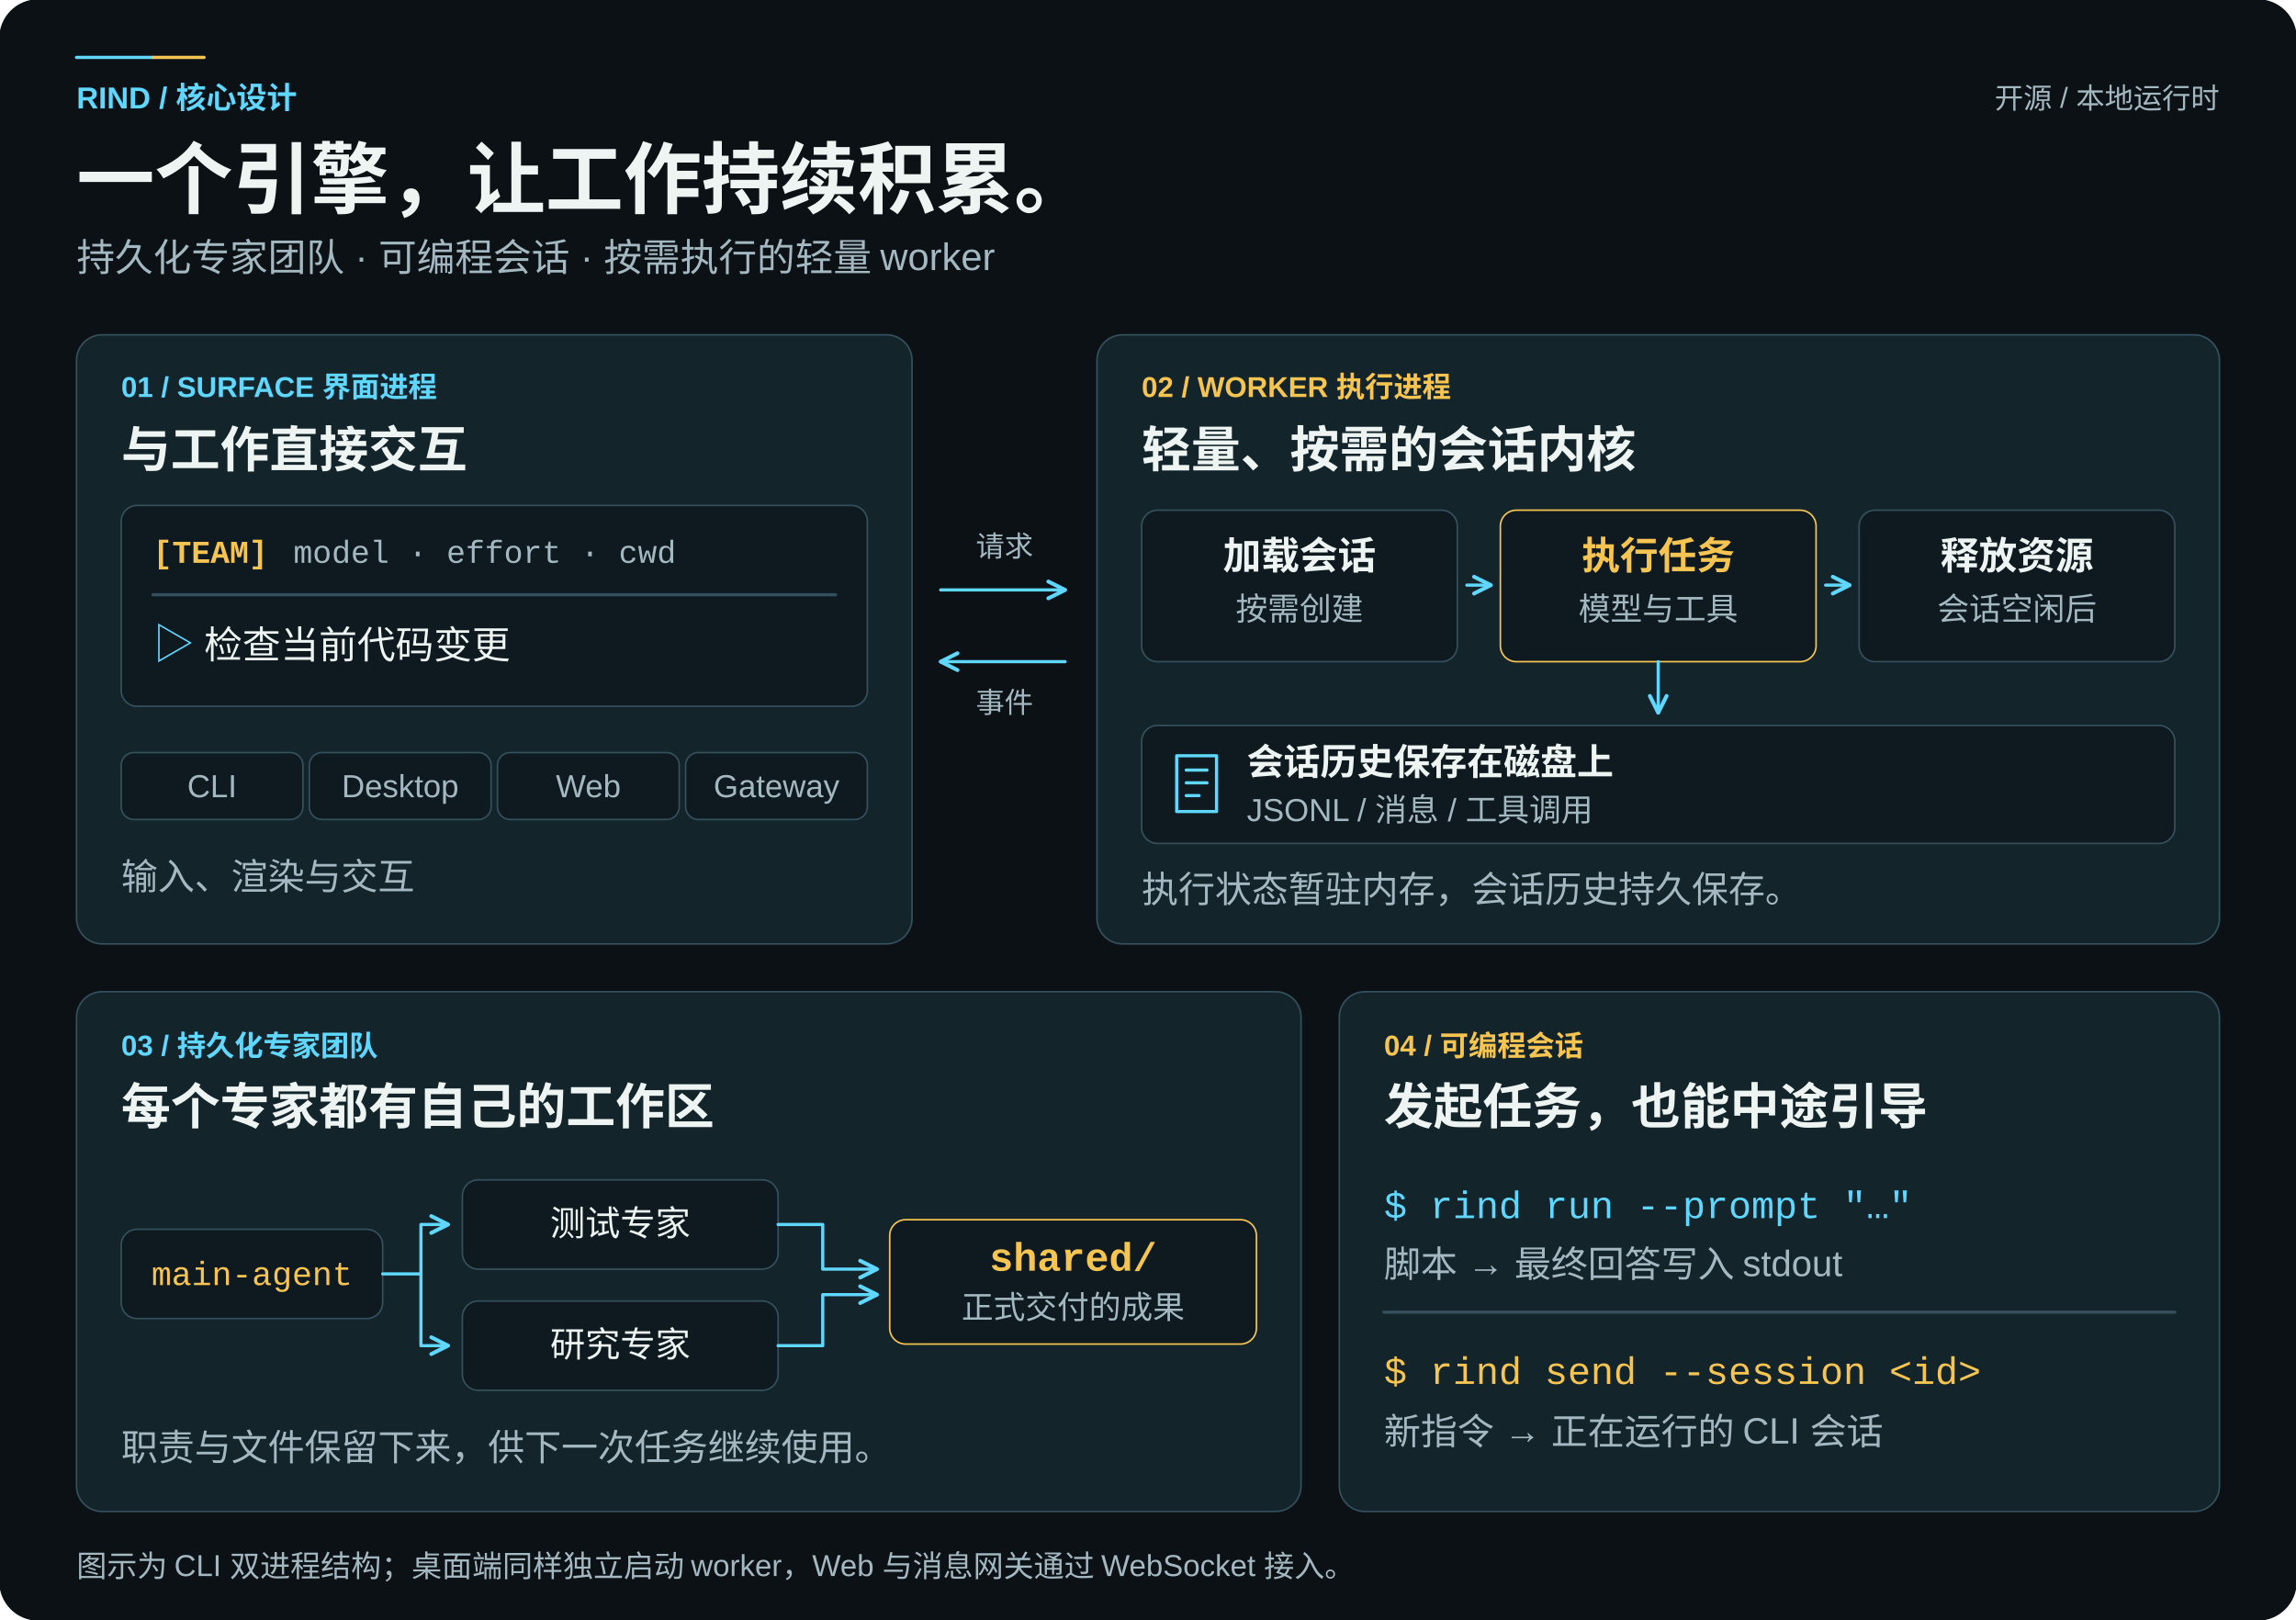
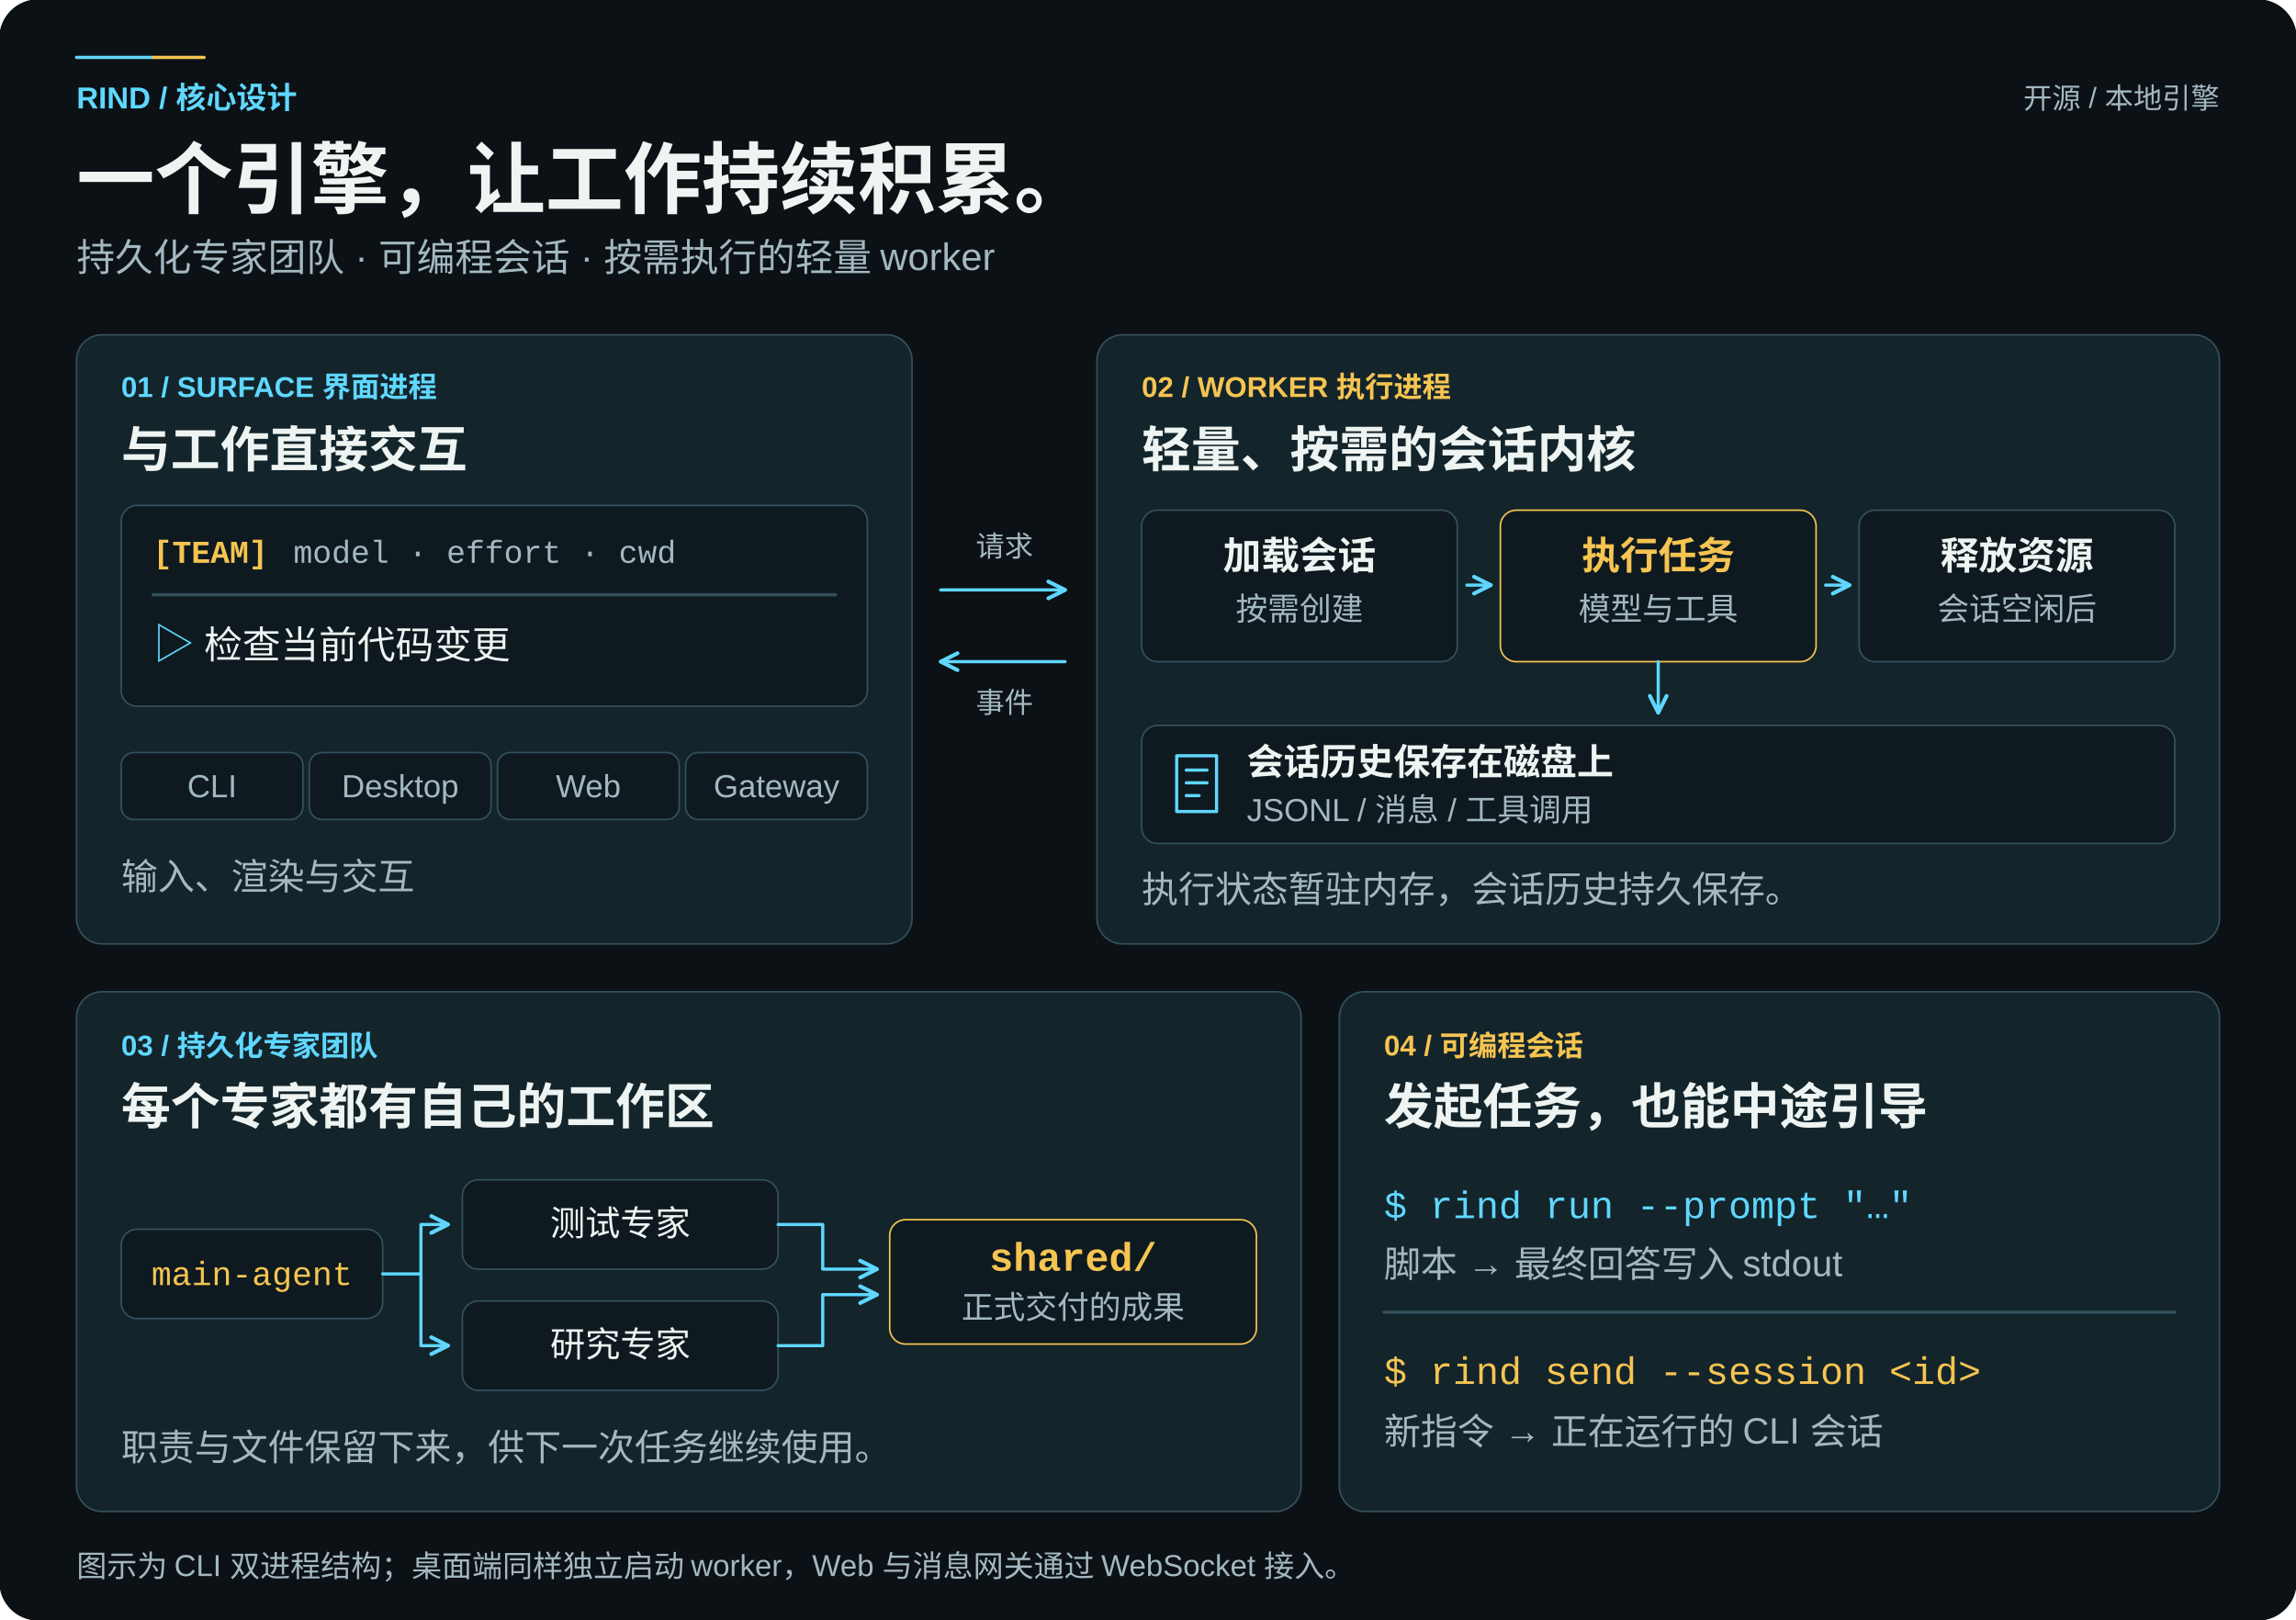
<svg xmlns="http://www.w3.org/2000/svg" viewBox="0 0 1440 1016" role="img" aria-labelledby="title desc">
  <style>text { font-family: "Segoe UI", Arial, "Microsoft YaHei", "Noto Sans CJK SC", sans-serif; } .mono { font-family: Consolas, "Liberation Mono", monospace; }</style>
  <defs>
    <marker id="arrow" viewBox="0 0 8 8" refX="7" refY="4" markerWidth="7" markerHeight="7" orient="auto-start-reverse">
      <path d="M1 1L7 4L1 7" fill="none" stroke="#5fd7ff" stroke-width="1.4" stroke-linecap="round" stroke-linejoin="round" />
    </marker>
  </defs>
  <rect x="0" y="0" width="1440" height="1016" rx="24" fill="#0b1115" stroke="#0b1115" />
  <path d="M48 36H96" fill="none" stroke="#5fd7ff" stroke-width="2" stroke-linecap="round" stroke-linejoin="round" />
  <path d="M96 36H128" fill="none" stroke="#f5c451" stroke-width="2" stroke-linecap="round" stroke-linejoin="round" />
  <text x="48" y="68" font-size="19" font-weight="600" fill="#5fd7ff" text-anchor="start">RIND / 核心设计</text>
-   <text x="1392" y="68" font-size="18" font-weight="500" fill="#a4b8c1" text-anchor="end">开源 / 本地运行时</text>
+   <text x="1392" y="68" font-size="18" font-weight="500" fill="#a4b8c1" text-anchor="end">开源 / 本地引擎</text>
  <text x="48" y="130" font-size="49" font-weight="650" fill="#edf4f1" text-anchor="start">一个引擎，让工作持续积累。</text>
  <text x="48" y="170" font-size="24" font-weight="400" fill="#a4b8c1" text-anchor="start">持久化专家团队 · 可编程会话 · 按需执行的轻量 worker</text>
  <rect x="48" y="210" width="524" height="382" rx="16" fill="#13242b" stroke="#34505c" />
  <text x="76" y="249" font-size="18" font-weight="600" fill="#5fd7ff" text-anchor="start">01 / SURFACE 界面进程</text>
  <text x="76" y="293" font-size="31" font-weight="600" fill="#edf4f1" text-anchor="start">与工作直接交互</text>
  <rect x="76" y="317" width="468" height="126" rx="10" fill="#0e1a20" stroke="#34505c" />
  <text x="96" y="353" font-size="20" font-weight="600" fill="#f5c451" text-anchor="start" class="mono">[TEAM]</text>
  <text x="184" y="353" font-size="20" font-weight="400" fill="#a4b8c1" text-anchor="start" class="mono">model · effort · cwd</text>
  <path d="M96 373H524" fill="none" stroke="#34505c" stroke-width="2" stroke-linecap="round" stroke-linejoin="round" />
  <text x="96" y="413" font-size="26" font-weight="400" fill="#5fd7ff" text-anchor="start">▷</text>
  <text x="128" y="413" font-size="24" font-weight="400" fill="#edf4f1" text-anchor="start">检查当前代码变更</text>
  <rect x="76" y="472" width="114" height="42" rx="8" fill="#0e1a20" stroke="#34505c" />
  <text x="133" y="500" font-size="20" font-weight="400" fill="#a4b8c1" text-anchor="middle">CLI</text>
  <rect x="194" y="472" width="114" height="42" rx="8" fill="#0e1a20" stroke="#34505c" />
  <text x="251" y="500" font-size="20" font-weight="400" fill="#a4b8c1" text-anchor="middle">Desktop</text>
  <rect x="312" y="472" width="114" height="42" rx="8" fill="#0e1a20" stroke="#34505c" />
  <text x="369" y="500" font-size="20" font-weight="400" fill="#a4b8c1" text-anchor="middle">Web</text>
  <rect x="430" y="472" width="114" height="42" rx="8" fill="#0e1a20" stroke="#34505c" />
  <text x="487" y="500" font-size="20" font-weight="400" fill="#a4b8c1" text-anchor="middle">Gateway</text>
  <text x="76" y="558" font-size="23" font-weight="400" fill="#a4b8c1" text-anchor="start">输入、渲染与交互</text>
  <text x="630" y="349" font-size="18" font-weight="400" fill="#a4b8c1" text-anchor="middle">请求</text>
  <path d="M590 370H668" fill="none" stroke="#5fd7ff" stroke-width="2" stroke-linecap="round" stroke-linejoin="round" marker-end="url(#arrow)" />
  <path d="M668 415H590" fill="none" stroke="#5fd7ff" stroke-width="2" stroke-linecap="round" stroke-linejoin="round" marker-end="url(#arrow)" />
  <text x="630" y="447" font-size="18" font-weight="400" fill="#a4b8c1" text-anchor="middle">事件</text>
  <rect x="688" y="210" width="704" height="382" rx="16" fill="#13242b" stroke="#34505c" />
  <text x="716" y="249" font-size="18" font-weight="600" fill="#f5c451" text-anchor="start">02 / WORKER 执行进程</text>
  <text x="716" y="293" font-size="31" font-weight="600" fill="#edf4f1" text-anchor="start">轻量、按需的会话内核</text>
  <rect x="716" y="320" width="198" height="95" rx="10" fill="#0e1a20" stroke="#34505c" />
  <text x="815" y="357" font-size="24" font-weight="600" fill="#edf4f1" text-anchor="middle">加载会话</text>
  <text x="815" y="389" font-size="20" font-weight="400" fill="#a4b8c1" text-anchor="middle">按需创建</text>
  <path d="M920 367h15" fill="none" stroke="#5fd7ff" stroke-width="2" stroke-linecap="round" stroke-linejoin="round" marker-end="url(#arrow)" />
  <rect x="941" y="320" width="198" height="95" rx="10" fill="#0e1a20" stroke="#f5c451" />
  <text x="1040" y="357" font-size="24" font-weight="600" fill="#f5c451" text-anchor="middle">执行任务</text>
  <text x="1040" y="389" font-size="20" font-weight="400" fill="#a4b8c1" text-anchor="middle">模型与工具</text>
  <path d="M1145 367h15" fill="none" stroke="#5fd7ff" stroke-width="2" stroke-linecap="round" stroke-linejoin="round" marker-end="url(#arrow)" />
  <rect x="1166" y="320" width="198" height="95" rx="10" fill="#0e1a20" stroke="#34505c" />
  <text x="1265" y="357" font-size="24" font-weight="600" fill="#edf4f1" text-anchor="middle">释放资源</text>
  <text x="1265" y="389" font-size="20" font-weight="400" fill="#a4b8c1" text-anchor="middle">会话空闲后</text>
  <path d="M1040 415V447" fill="none" stroke="#5fd7ff" stroke-width="2" stroke-linecap="round" stroke-linejoin="round" marker-end="url(#arrow)" />
  <rect x="716" y="455" width="648" height="74" rx="10" fill="#0e1a20" stroke="#34505c" />
  <path d="M738 474h25v35h-25z M744 483h13 M744 491h13 M744 499h8" fill="none" stroke="#5fd7ff" stroke-width="2" stroke-linecap="round" stroke-linejoin="round" />
  <text x="782" y="486" font-size="23" font-weight="600" fill="#edf4f1" text-anchor="start">会话历史保存在磁盘上</text>
  <text x="782" y="515" font-size="20" font-weight="400" fill="#a4b8c1" text-anchor="start">JSONL / 消息 / 工具调用</text>
  <text x="716" y="566" font-size="23" font-weight="400" fill="#a4b8c1" text-anchor="start">执行状态暂驻内存，会话历史持久保存。</text>
  <rect x="48" y="622" width="768" height="326" rx="16" fill="#13242b" stroke="#34505c" />
  <text x="76" y="662" font-size="18" font-weight="600" fill="#5fd7ff" text-anchor="start">03 / 持久化专家团队</text>
  <text x="76" y="705" font-size="31" font-weight="600" fill="#edf4f1" text-anchor="start">每个专家都有自己的工作区</text>
  <rect x="76" y="771" width="164" height="56" rx="10" fill="#0e1a20" stroke="#34505c" />
  <text x="158" y="806" font-size="21" font-weight="500" fill="#f5c451" text-anchor="middle" class="mono">main-agent</text>
  <rect x="290" y="740" width="198" height="56" rx="10" fill="#0e1a20" stroke="#34505c" />
  <text x="389" y="775" font-size="22" font-weight="400" fill="#edf4f1" text-anchor="middle">测试专家</text>
  <rect x="290" y="816" width="198" height="56" rx="10" fill="#0e1a20" stroke="#34505c" />
  <text x="389" y="851" font-size="22" font-weight="400" fill="#edf4f1" text-anchor="middle">研究专家</text>
  <path d="M240 799H264V768H281" fill="none" stroke="#5fd7ff" stroke-width="2" stroke-linecap="round" stroke-linejoin="round" marker-end="url(#arrow)" />
  <path d="M264 799V844H281" fill="none" stroke="#5fd7ff" stroke-width="2" stroke-linecap="round" stroke-linejoin="round" marker-end="url(#arrow)" />
  <path d="M488 768H516V796H550" fill="none" stroke="#5fd7ff" stroke-width="2" stroke-linecap="round" stroke-linejoin="round" marker-end="url(#arrow)" />
  <path d="M488 844H516V812H550" fill="none" stroke="#5fd7ff" stroke-width="2" stroke-linecap="round" stroke-linejoin="round" marker-end="url(#arrow)" />
  <rect x="558" y="765" width="230" height="78" rx="10" fill="#0e1a20" stroke="#f5c451" />
  <text x="673" y="797" font-size="25" font-weight="600" fill="#f5c451" text-anchor="middle" class="mono">shared/</text>
  <text x="673" y="827" font-size="20" font-weight="400" fill="#a4b8c1" text-anchor="middle">正式交付的成果</text>
  <text x="76" y="916" font-size="23" font-weight="400" fill="#a4b8c1" text-anchor="start">职责与文件保留下来，供下一次任务继续使用。</text>
  <rect x="840" y="622" width="552" height="326" rx="16" fill="#13242b" stroke="#34505c" />
  <text x="868" y="662" font-size="18" font-weight="600" fill="#f5c451" text-anchor="start">04 / 可编程会话</text>
  <text x="868" y="705" font-size="31" font-weight="600" fill="#edf4f1" text-anchor="start">发起任务，也能中途引导</text>
  <text x="868" y="764" font-size="24" font-weight="400" fill="#5fd7ff" text-anchor="start" class="mono">$ rind run --prompt "…"</text>
  <text x="868" y="801" font-size="23" font-weight="400" fill="#a4b8c1" text-anchor="start">脚本 → 最终回答写入 stdout</text>
  <path d="M868 823H1364" fill="none" stroke="#34505c" stroke-width="2" stroke-linecap="round" stroke-linejoin="round" />
  <text x="868" y="868" font-size="24" font-weight="400" fill="#f5c451" text-anchor="start" class="mono">$ rind send --session &lt;id&gt;</text>
  <text x="868" y="906" font-size="23" font-weight="400" fill="#a4b8c1" text-anchor="start">新指令 → 正在运行的 CLI 会话</text>
  <text x="48" y="989" font-size="19" font-weight="400" fill="#a4b8c1" text-anchor="start">图示为 CLI 双进程结构；桌面端同样独立启动 worker，Web 与消息网关通过 WebSocket 接入。</text>
</svg>
